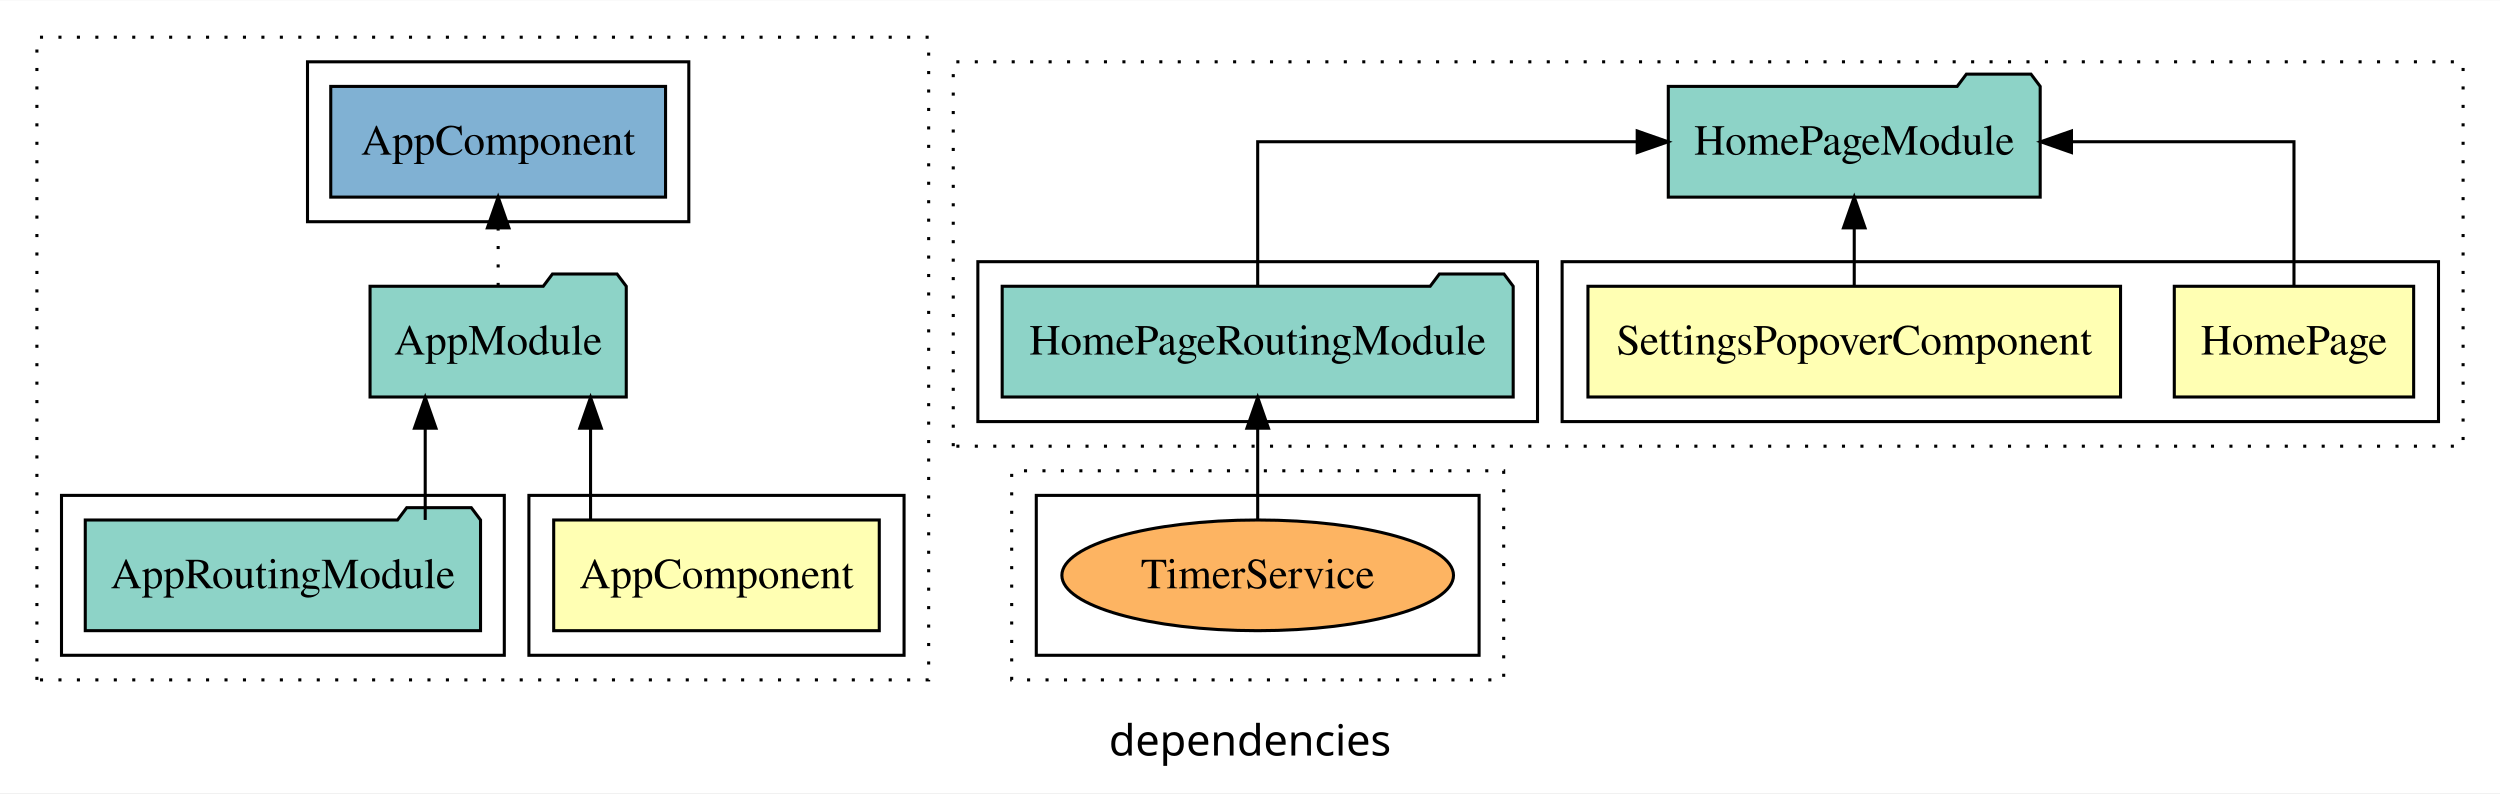
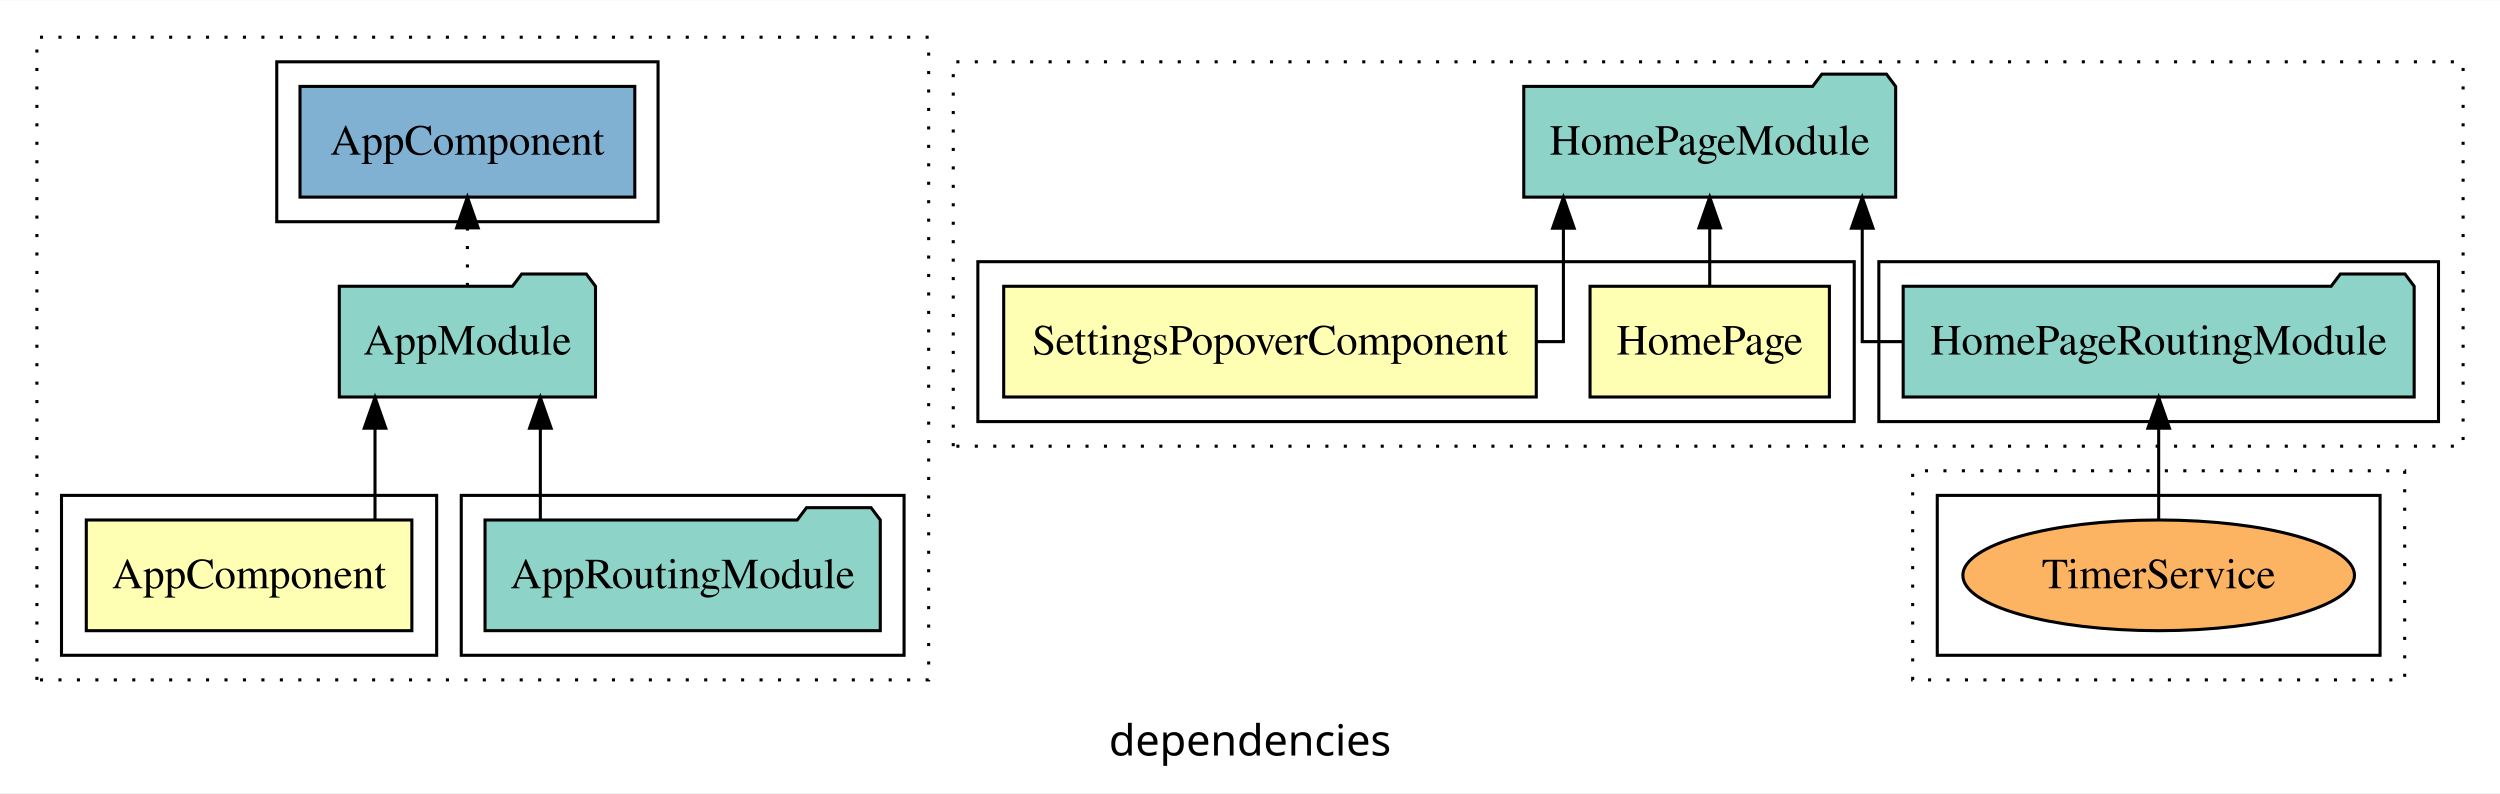
<svg xmlns="http://www.w3.org/2000/svg" width="813pt" height="258pt" viewBox="0.00 0.00 813.00 257.80">
  <g id="graph0" class="graph" transform="scale(1 1) rotate(0) translate(4 253.8)">
    <polygon fill="white" stroke="transparent" points="-4,4 -4,-253.8 809,-253.8 809,4 -4,4" />
    <text text-anchor="middle" x="402.5" y="-8.2" font-family="sans-serif" font-size="14.00">dependencies</text>
+     <g id="clust14" class="cluster">
+       <polygon fill="none" stroke="black" stroke-dasharray="1,5" points="306,-108.8 306,-233.8 797,-233.8 797,-108.8 306,-108.8" />
+     </g>
+     <g id="clust18" class="cluster">
+       <polygon fill="none" stroke="black" points="607,-116.8 607,-168.8 789,-168.8 789,-116.8 607,-116.8" />
+     </g>
+     <g id="clust15" class="cluster">
+       <polygon fill="none" stroke="black" points="314,-116.8 314,-168.8 599,-168.8 599,-116.8 314,-116.8" />
+     </g>
    <g id="clust1" class="cluster">
      <polygon fill="none" stroke="black" stroke-dasharray="1,5" points="8,-32.8 8,-241.8 298,-241.8 298,-32.8 8,-32.8" />
    </g>
-     <g id="clust2" class="cluster">
-       <polygon fill="none" stroke="black" points="168,-40.8 168,-92.8 290,-92.8 290,-40.8 168,-40.8" />
-     </g>
    <g id="clust4" class="cluster">
-       <polygon fill="none" stroke="black" points="16,-40.8 16,-92.8 160,-92.8 160,-40.8 16,-40.8" />
+       <polygon fill="none" stroke="black" points="146,-40.8 146,-92.8 290,-92.8 290,-40.8 146,-40.8" />
    </g>
    <g id="clust6" class="cluster">
-       <polygon fill="none" stroke="black" points="96,-181.8 96,-233.8 220,-233.8 220,-181.8 96,-181.8" />
+       <polygon fill="none" stroke="black" points="86,-181.8 86,-233.8 210,-233.8 210,-181.8 86,-181.8" />
    </g>
-     <g id="clust14" class="cluster">
-       <polygon fill="none" stroke="black" stroke-dasharray="1,5" points="306,-108.8 306,-233.8 797,-233.8 797,-108.8 306,-108.8" />
-     </g>
-     <g id="clust15" class="cluster">
-       <polygon fill="none" stroke="black" points="504,-116.8 504,-168.8 789,-168.8 789,-116.8 504,-116.8" />
-     </g>
-     <g id="clust18" class="cluster">
-       <polygon fill="none" stroke="black" points="314,-116.8 314,-168.8 496,-168.8 496,-116.8 314,-116.8" />
+     <g id="clust2" class="cluster">
+       <polygon fill="none" stroke="black" points="16,-40.8 16,-92.8 138,-92.8 138,-40.8 16,-40.8" />
    </g>
    <g id="clust22" class="cluster">
-       <polygon fill="none" stroke="black" stroke-dasharray="1,5" points="325,-32.8 325,-100.8 485,-100.8 485,-32.8 325,-32.8" />
+       <polygon fill="none" stroke="black" stroke-dasharray="1,5" points="618,-32.8 618,-100.8 778,-100.8 778,-32.8 618,-32.8" />
    </g>
    <g id="clust27" class="cluster">
-       <polygon fill="none" stroke="black" points="333,-40.8 333,-92.8 477,-92.8 477,-40.8 333,-40.8" />
+       <polygon fill="none" stroke="black" points="626,-40.8 626,-92.8 770,-92.8 770,-40.8 626,-40.8" />
    </g>
    <g id="node1" class="node">
-       <polygon fill="#ffffb3" stroke="black" points="281.94,-84.8 176.06,-84.8 176.06,-48.8 281.94,-48.8 281.94,-84.8" />
-       <text text-anchor="middle" x="229" y="-62.6" font-family="Times,serif" font-size="14.00">AppComponent</text>
+       <polygon fill="#ffffb3" stroke="black" points="129.94,-84.8 24.06,-84.8 24.06,-48.8 129.94,-48.8 129.94,-84.8" />
+       <text text-anchor="middle" x="77" y="-62.6" font-family="Times,serif" font-size="14.00">AppComponent</text>
    </g>
    <g id="node2" class="node">
-       <polygon fill="#8dd3c7" stroke="black" points="199.66,-160.8 196.66,-164.8 175.66,-164.8 172.66,-160.8 116.34,-160.8 116.34,-124.8 199.66,-124.8 199.66,-160.8" />
-       <text text-anchor="middle" x="158" y="-138.6" font-family="Times,serif" font-size="14.00">AppModule</text>
+       <polygon fill="#8dd3c7" stroke="black" points="189.66,-160.8 186.66,-164.8 165.66,-164.8 162.66,-160.8 106.34,-160.8 106.34,-124.8 189.66,-124.8 189.66,-160.8" />
+       <text text-anchor="middle" x="148" y="-138.6" font-family="Times,serif" font-size="14.00">AppModule</text>
    </g>
    <g id="edge1" class="edge">
-       <path fill="none" stroke="black" d="M188.05,-84.81C188.05,-84.81 188.05,-114.65 188.05,-114.65" />
-       <polygon fill="black" stroke="black" points="184.55,-114.65 188.05,-124.65 191.55,-114.65 184.55,-114.65" />
+       <path fill="none" stroke="black" d="M117.95,-84.81C117.95,-84.81 117.95,-114.65 117.95,-114.65" />
+       <polygon fill="black" stroke="black" points="114.45,-114.65 117.95,-124.65 121.45,-114.65 114.45,-114.65" />
    </g>
    <g id="node4" class="node">
-       <polygon fill="#80b1d3" stroke="black" points="212.44,-225.8 103.56,-225.8 103.56,-189.8 212.44,-189.8 212.44,-225.8" />
-       <text text-anchor="middle" x="158" y="-203.6" font-family="Times,serif" font-size="14.00">AppComponent </text>
+       <polygon fill="#80b1d3" stroke="black" points="202.44,-225.8 93.56,-225.8 93.56,-189.8 202.44,-189.8 202.44,-225.8" />
+       <text text-anchor="middle" x="148" y="-203.6" font-family="Times,serif" font-size="14.00">AppComponent </text>
    </g>
    <g id="edge3" class="edge">
-       <path fill="none" stroke="black" stroke-dasharray="1,5" d="M158,-160.91C158,-160.91 158,-179.79 158,-179.79" />
-       <polygon fill="black" stroke="black" points="154.5,-179.79 158,-189.79 161.5,-179.79 154.5,-179.79" />
+       <path fill="none" stroke="black" stroke-dasharray="1,5" d="M148,-160.91C148,-160.91 148,-179.79 148,-179.79" />
+       <polygon fill="black" stroke="black" points="144.5,-179.79 148,-189.79 151.5,-179.79 144.5,-179.79" />
    </g>
    <g id="node3" class="node">
-       <polygon fill="#8dd3c7" stroke="black" points="152.27,-84.8 149.27,-88.8 128.27,-88.8 125.27,-84.8 23.73,-84.8 23.73,-48.8 152.27,-48.8 152.27,-84.8" />
-       <text text-anchor="middle" x="88" y="-62.6" font-family="Times,serif" font-size="14.00">AppRoutingModule</text>
+       <polygon fill="#8dd3c7" stroke="black" points="282.27,-84.8 279.27,-88.8 258.27,-88.8 255.27,-84.8 153.73,-84.8 153.73,-48.8 282.27,-48.8 282.27,-84.8" />
+       <text text-anchor="middle" x="218" y="-62.6" font-family="Times,serif" font-size="14.00">AppRoutingModule</text>
    </g>
    <g id="edge2" class="edge">
-       <path fill="none" stroke="black" d="M134.28,-84.81C134.28,-84.81 134.28,-114.65 134.28,-114.65" />
-       <polygon fill="black" stroke="black" points="130.78,-114.65 134.28,-124.65 137.78,-114.65 130.78,-114.65" />
+       <path fill="none" stroke="black" d="M171.72,-84.81C171.72,-84.81 171.72,-114.65 171.72,-114.65" />
+       <polygon fill="black" stroke="black" points="168.22,-114.65 171.72,-124.65 175.22,-114.65 168.22,-114.65" />
    </g>
    <g id="node5" class="node">
-       <polygon fill="#ffffb3" stroke="black" points="780.92,-160.8 703.08,-160.8 703.08,-124.8 780.92,-124.8 780.92,-160.8" />
-       <text text-anchor="middle" x="742" y="-138.6" font-family="Times,serif" font-size="14.00">HomePage</text>
+       <polygon fill="#ffffb3" stroke="black" points="590.92,-160.8 513.08,-160.8 513.08,-124.8 590.92,-124.8 590.92,-160.8" />
+       <text text-anchor="middle" x="552" y="-138.6" font-family="Times,serif" font-size="14.00">HomePage</text>
    </g>
    <g id="node7" class="node">
-       <polygon fill="#8dd3c7" stroke="black" points="659.47,-225.8 656.47,-229.8 635.47,-229.8 632.47,-225.8 538.53,-225.8 538.53,-189.8 659.47,-189.8 659.47,-225.8" />
-       <text text-anchor="middle" x="599" y="-203.6" font-family="Times,serif" font-size="14.00">HomePageModule</text>
+       <polygon fill="#8dd3c7" stroke="black" points="612.47,-225.8 609.47,-229.8 588.47,-229.8 585.47,-225.8 491.53,-225.8 491.53,-189.8 612.47,-189.8 612.47,-225.8" />
+       <text text-anchor="middle" x="552" y="-203.6" font-family="Times,serif" font-size="14.00">HomePageModule</text>
    </g>
    <g id="edge4" class="edge">
-       <path fill="none" stroke="black" d="M742,-160.91C742,-180.14 742,-207.8 742,-207.8 742,-207.8 669.64,-207.8 669.64,-207.8" />
-       <polygon fill="black" stroke="black" points="669.64,-204.3 659.64,-207.8 669.64,-211.3 669.64,-204.3" />
+       <path fill="none" stroke="black" d="M552,-160.91C552,-160.91 552,-179.79 552,-179.79" />
+       <polygon fill="black" stroke="black" points="548.5,-179.79 552,-189.79 555.5,-179.79 548.5,-179.79" />
    </g>
    <g id="node6" class="node">
-       <polygon fill="#ffffb3" stroke="black" points="685.6,-160.8 512.4,-160.8 512.4,-124.8 685.6,-124.8 685.6,-160.8" />
-       <text text-anchor="middle" x="599" y="-138.6" font-family="Times,serif" font-size="14.00">SettingsPopoverComponent</text>
+       <polygon fill="#ffffb3" stroke="black" points="495.6,-160.8 322.4,-160.8 322.4,-124.8 495.6,-124.8 495.6,-160.8" />
+       <text text-anchor="middle" x="409" y="-138.6" font-family="Times,serif" font-size="14.00">SettingsPopoverComponent</text>
    </g>
    <g id="edge5" class="edge">
-       <path fill="none" stroke="black" d="M599,-160.91C599,-160.91 599,-179.79 599,-179.79" />
-       <polygon fill="black" stroke="black" points="595.5,-179.79 599,-189.79 602.5,-179.79 595.5,-179.79" />
+       <path fill="none" stroke="black" d="M495.61,-142.8C501.07,-142.8 504.42,-142.8 504.42,-142.8 504.42,-142.8 504.42,-179.69 504.42,-179.69" />
+       <polygon fill="black" stroke="black" points="500.92,-179.69 504.42,-189.69 507.92,-179.69 500.92,-179.69" />
    </g>
    <g id="node8" class="node">
-       <polygon fill="#8dd3c7" stroke="black" points="488.09,-160.8 485.09,-164.8 464.09,-164.8 461.09,-160.8 321.91,-160.8 321.91,-124.8 488.09,-124.8 488.09,-160.8" />
-       <text text-anchor="middle" x="405" y="-138.6" font-family="Times,serif" font-size="14.00">HomePageRoutingModule</text>
+       <polygon fill="#8dd3c7" stroke="black" points="781.09,-160.8 778.09,-164.8 757.09,-164.8 754.09,-160.8 614.91,-160.8 614.91,-124.8 781.09,-124.8 781.09,-160.8" />
+       <text text-anchor="middle" x="698" y="-138.6" font-family="Times,serif" font-size="14.00">HomePageRoutingModule</text>
    </g>
    <g id="edge6" class="edge">
-       <path fill="none" stroke="black" d="M405,-160.91C405,-180.14 405,-207.8 405,-207.8 405,-207.8 528.42,-207.8 528.42,-207.8" />
-       <polygon fill="black" stroke="black" points="528.42,-211.3 538.42,-207.8 528.42,-204.3 528.42,-211.3" />
+       <path fill="none" stroke="black" d="M614.6,-142.8C606.72,-142.8 601.6,-142.8 601.6,-142.8 601.6,-142.8 601.6,-179.69 601.6,-179.69" />
+       <polygon fill="black" stroke="black" points="598.1,-179.69 601.6,-189.69 605.1,-179.69 598.1,-179.69" />
    </g>
    <g id="node9" class="node">
-       <ellipse fill="#fdb462" stroke="black" cx="405" cy="-66.8" rx="63.68" ry="18" />
-       <text text-anchor="middle" x="405" y="-62.6" font-family="Times,serif" font-size="14.00">TimerService</text>
+       <ellipse fill="#fdb462" stroke="black" cx="698" cy="-66.8" rx="63.68" ry="18" />
+       <text text-anchor="middle" x="698" y="-62.6" font-family="Times,serif" font-size="14.00">TimerService</text>
    </g>
    <g id="edge7" class="edge">
-       <path fill="none" stroke="black" d="M405,-84.81C405,-84.81 405,-114.65 405,-114.65" />
-       <polygon fill="black" stroke="black" points="401.5,-114.65 405,-124.65 408.5,-114.65 401.5,-114.65" />
+       <path fill="none" stroke="black" d="M698,-84.81C698,-84.81 698,-114.65 698,-114.65" />
+       <polygon fill="black" stroke="black" points="694.5,-114.65 698,-124.65 701.5,-114.65 694.5,-114.65" />
    </g>
  </g>
</svg>
